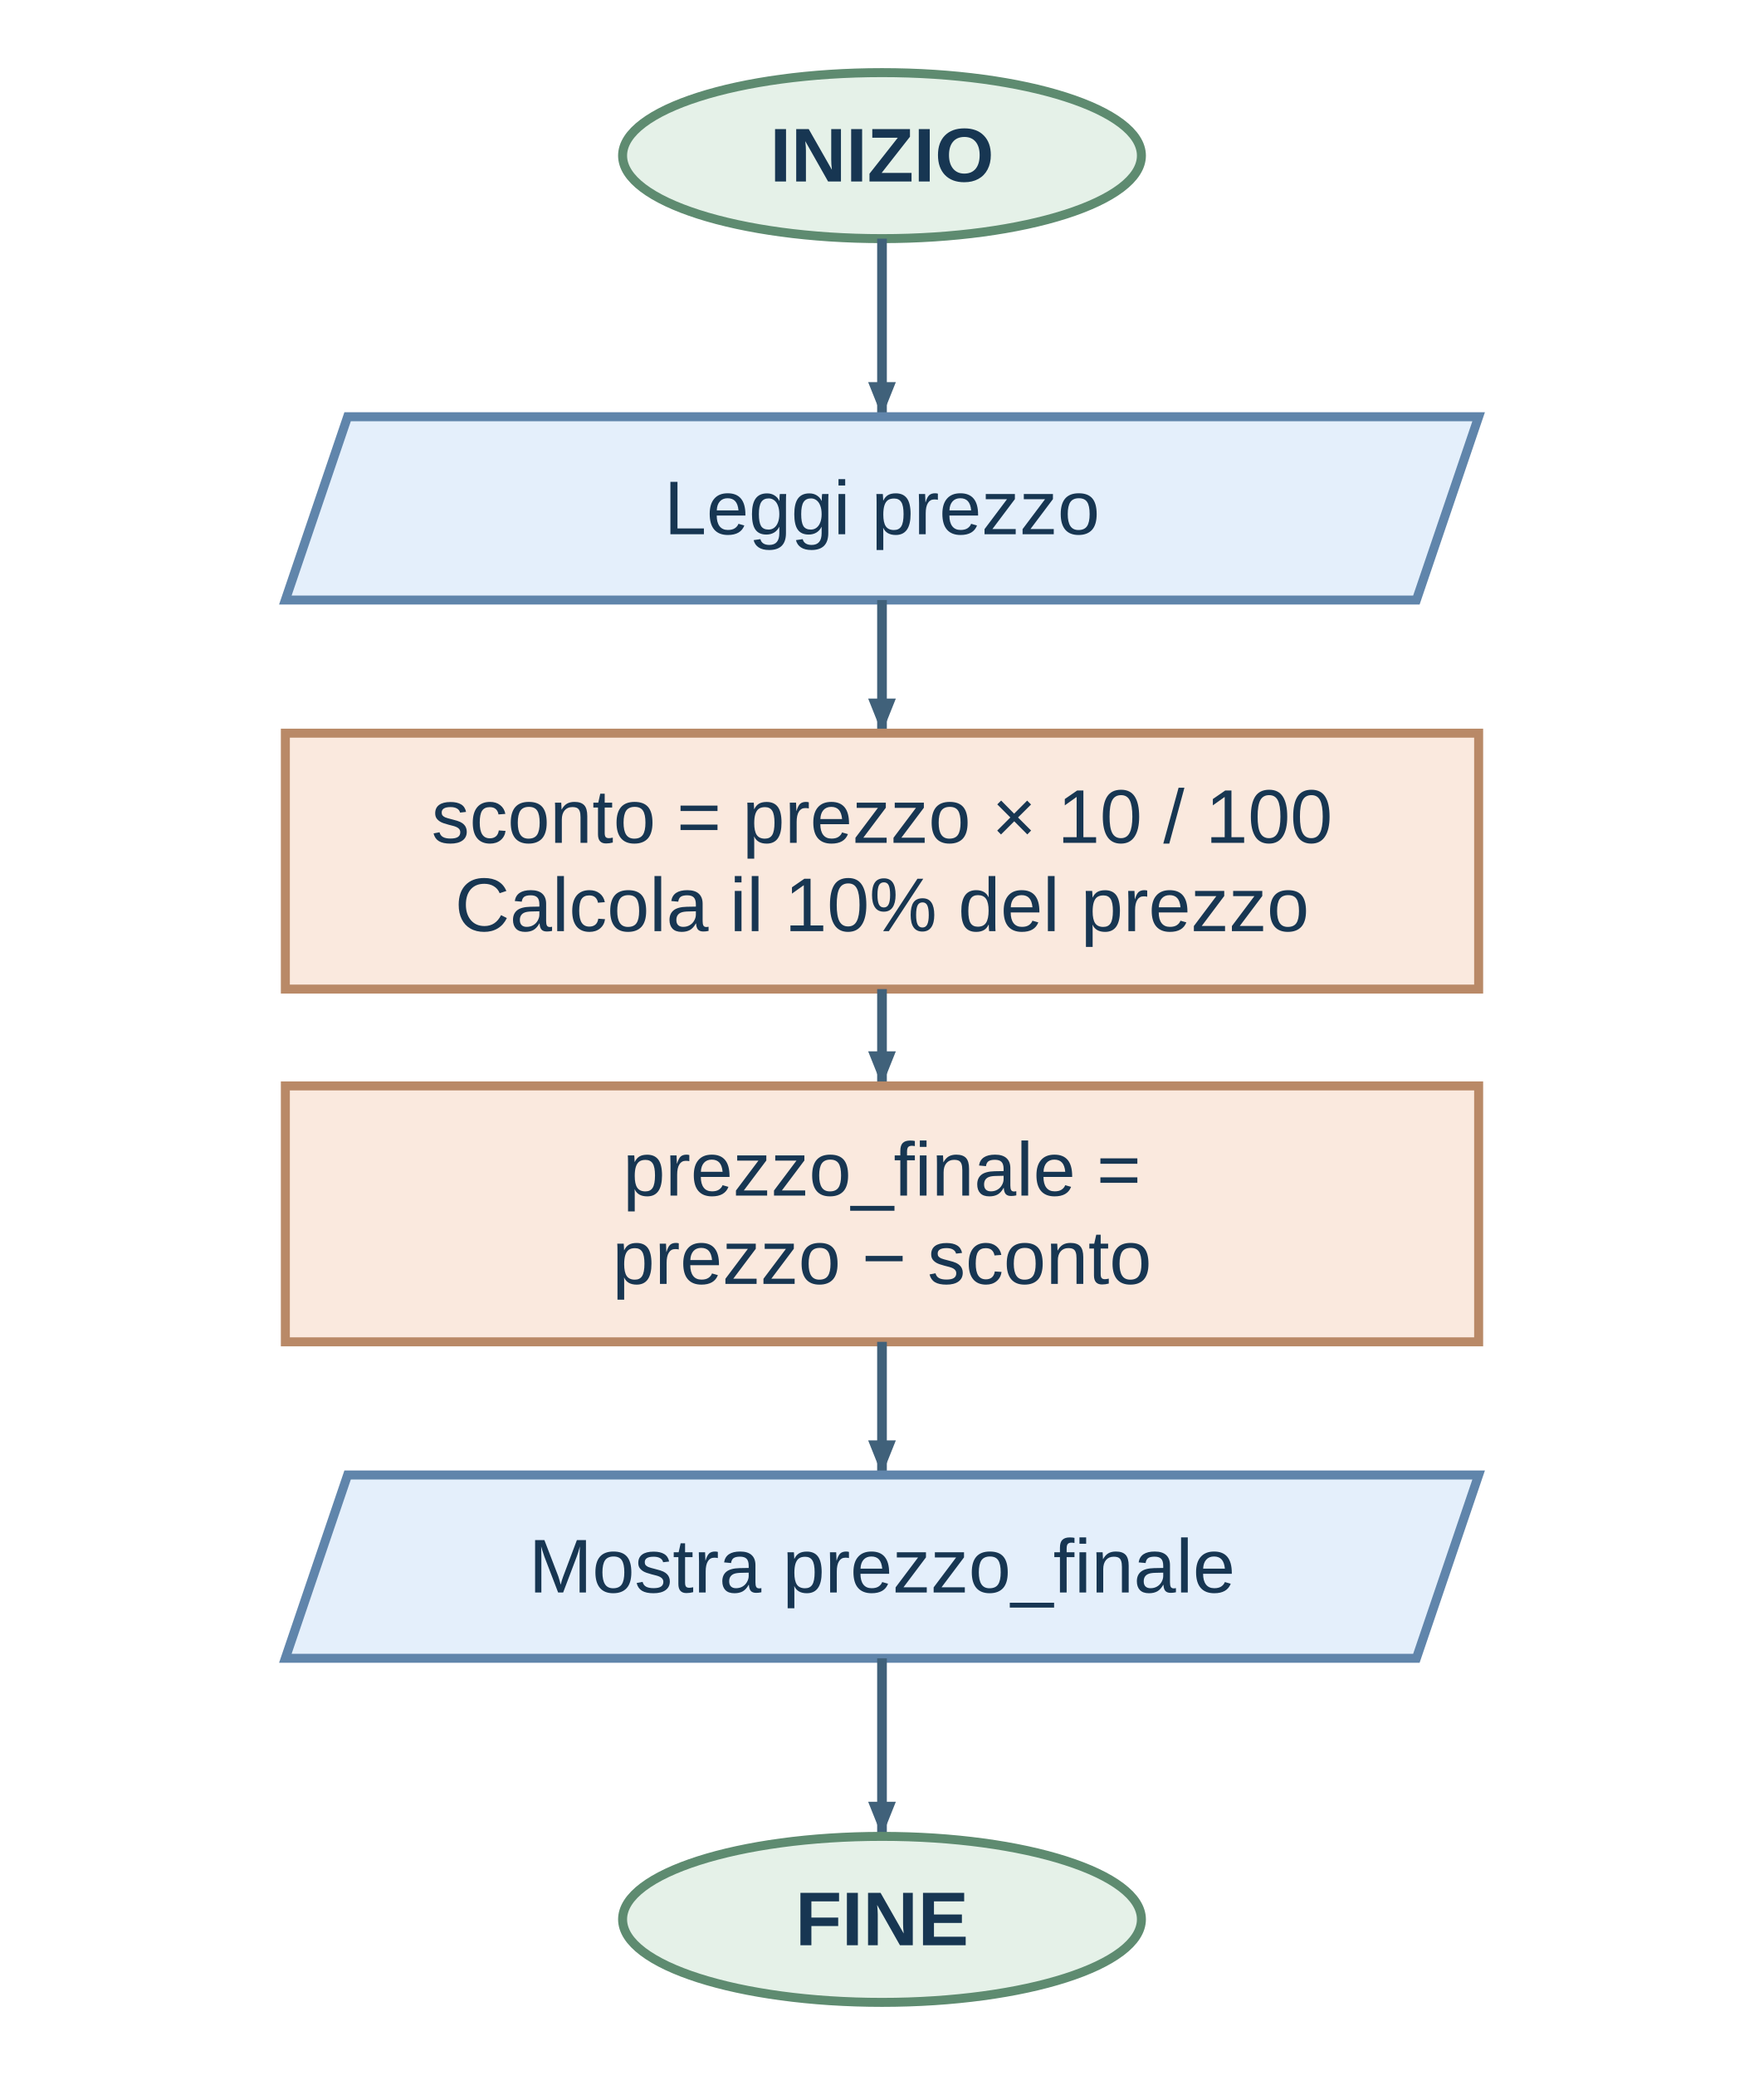
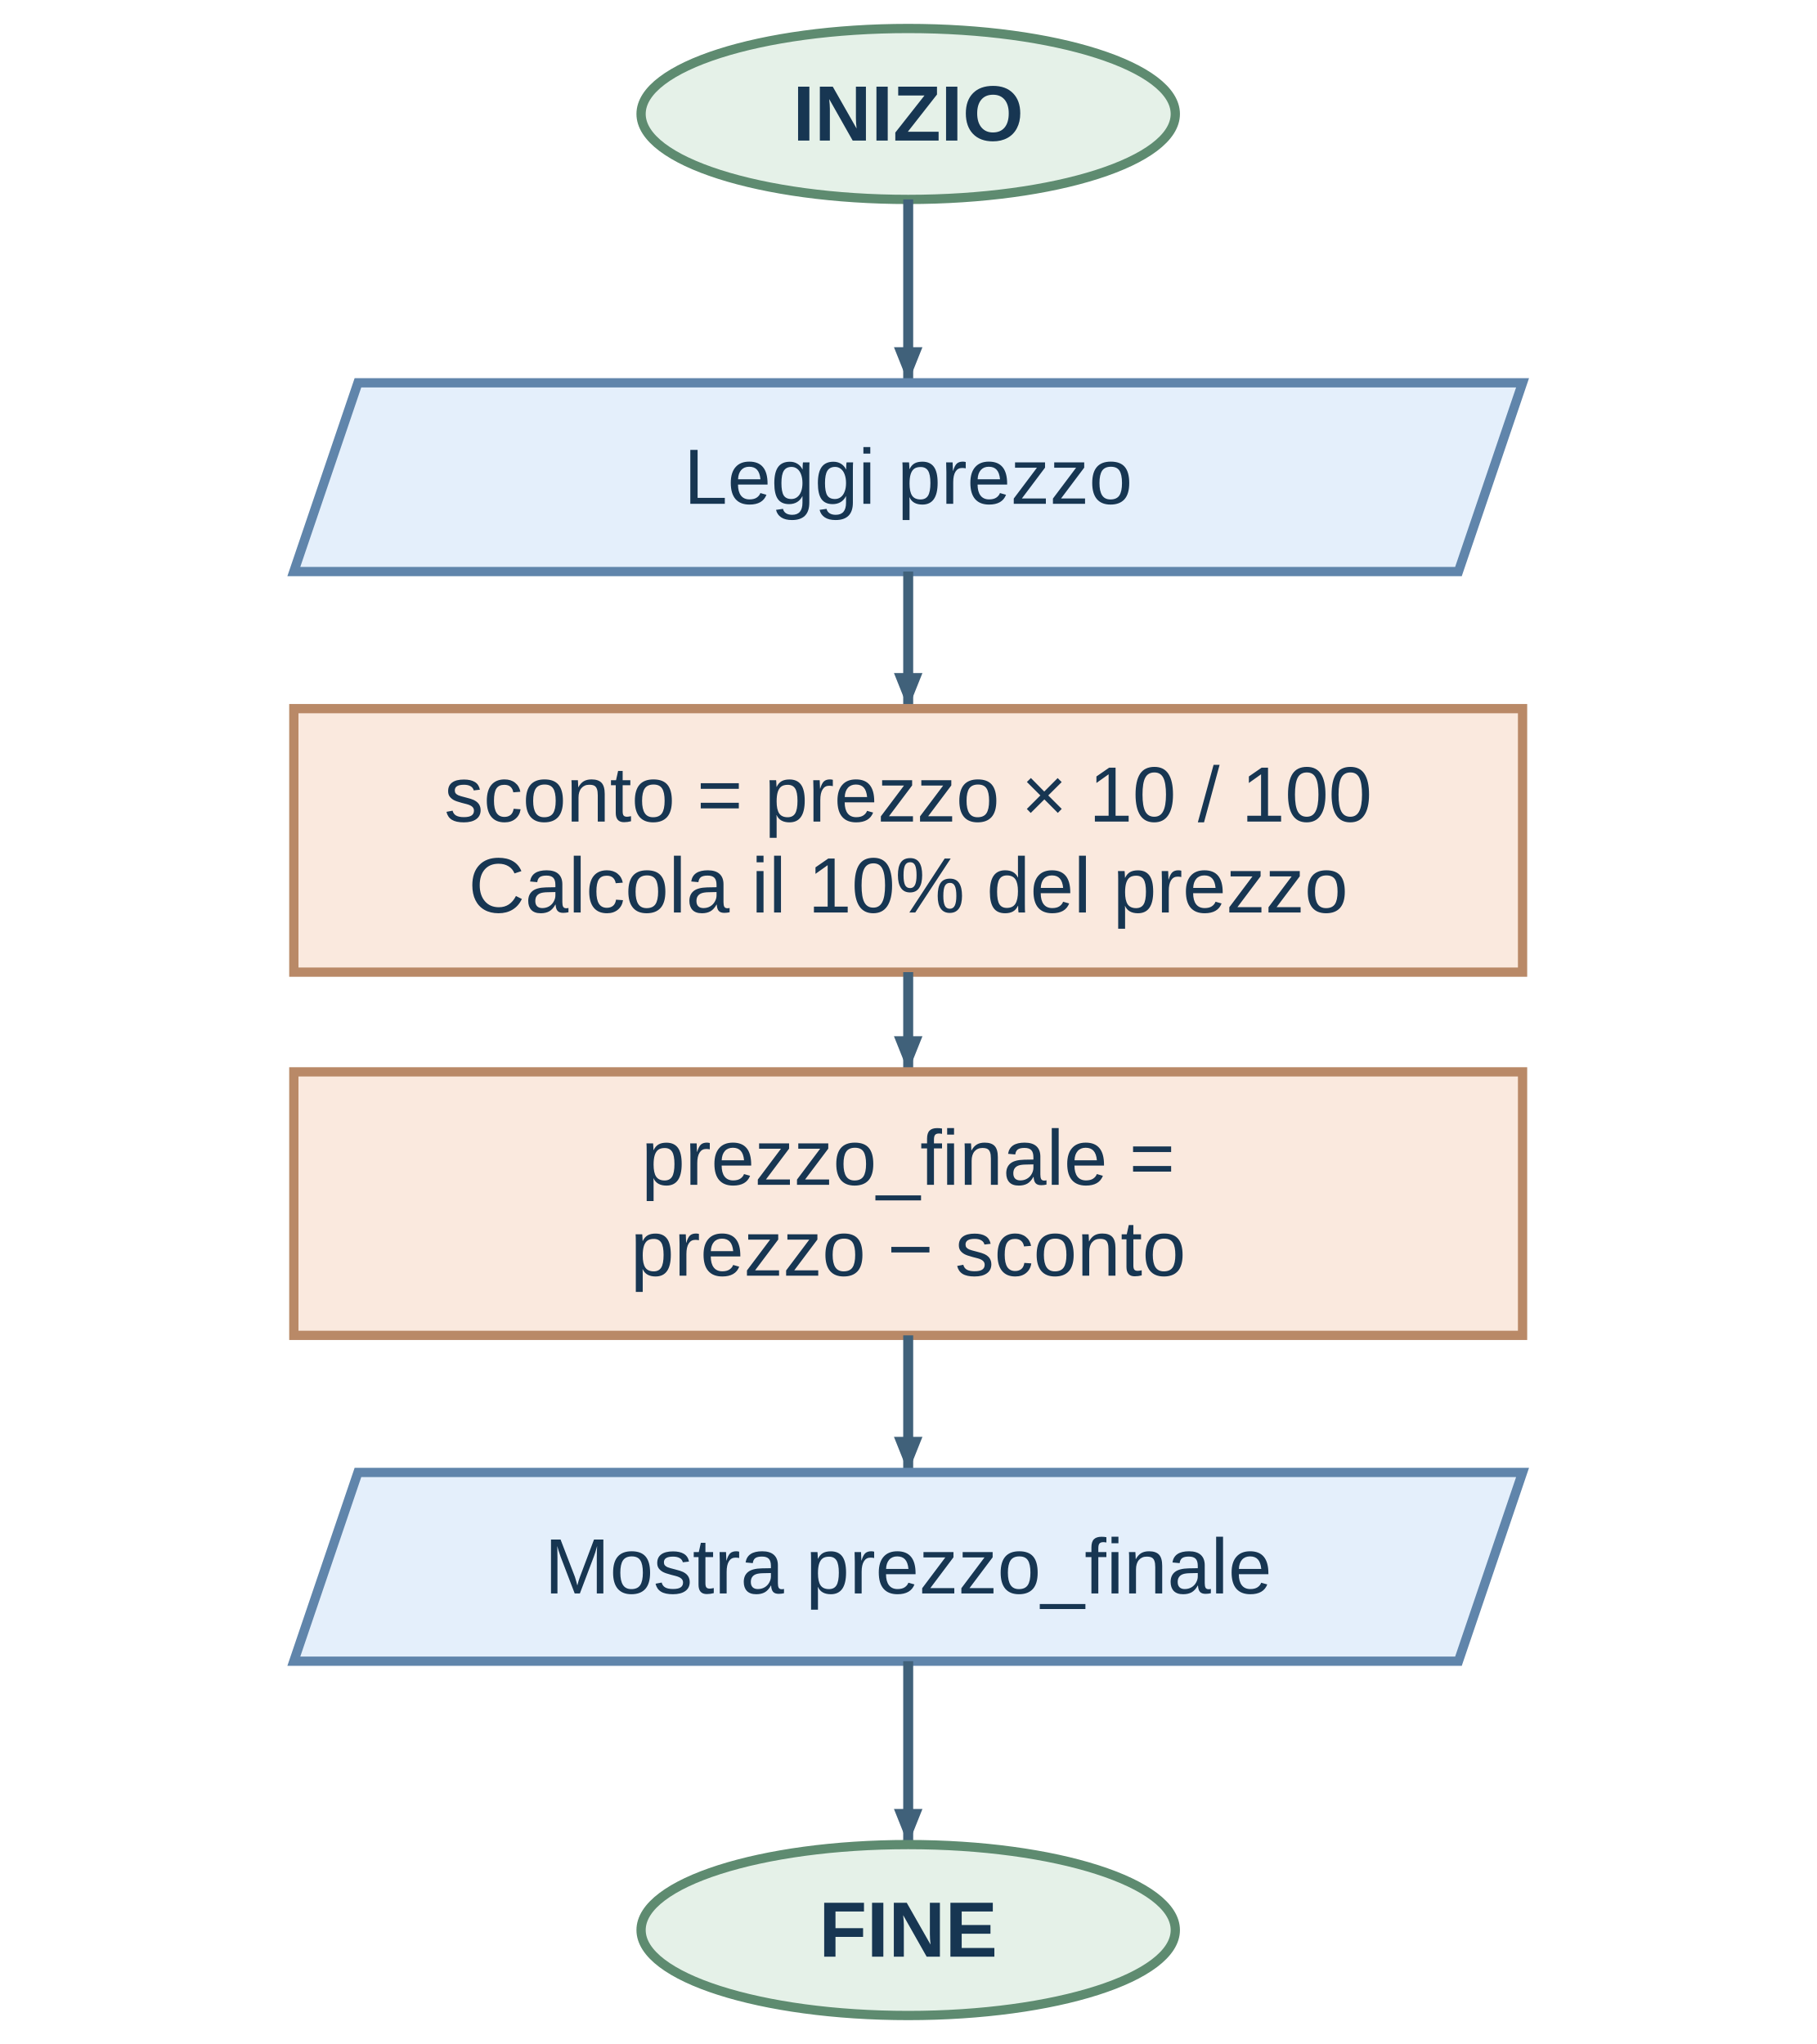
- <svg xmlns="http://www.w3.org/2000/svg" width="510" height="600" viewBox="0 0 510 600">
+ <svg xmlns="http://www.w3.org/2000/svg" width="510" height="574" viewBox="0 13 510 574">
  <g>
    <ellipse cx="255.0" cy="45.0" rx="75.0" ry="24.0" fill="#e5f1e8" stroke="#5e8b70" stroke-width="2.6" />
    <text x="255.0" y="52.48" text-anchor="middle" font-family="Arial, Liberation Sans, sans-serif" font-size="22" font-weight="700" fill="#173652">INIZIO</text>
  </g>
  <polyline fill="none" stroke="#40617a" stroke-width="2.8" stroke-linejoin="round" points="255.0,69.0 255.0,120.5" />
  <polygon fill="#40617a" points="255.0,120.5 251.00,110.50 259.00,110.50" />
  <g>
    <polygon points="100.5,120.5 427.5,120.5 409.5,173.5 82.5,173.5" fill="#e4effb" stroke="#6085ab" stroke-width="2.6" />
    <text x="255.0" y="154.48" text-anchor="middle" font-family="Arial, Liberation Sans, sans-serif" font-size="22" font-weight="400" fill="#173652">Leggi prezzo</text>
  </g>
  <polyline fill="none" stroke="#40617a" stroke-width="2.8" stroke-linejoin="round" points="255.0,173.5 255.0,212.0" />
  <polygon fill="#40617a" points="255.0,212.0 251.00,202.00 259.00,202.00" />
  <g>
    <rect x="82.5" y="212.0" width="345" height="74" fill="#fae9de" stroke="#b98967" stroke-width="2.6" />
    <text x="255.0" y="243.72" text-anchor="middle" font-family="Arial, Liberation Sans, sans-serif" font-size="22" font-weight="400" fill="#173652">sconto = prezzo × 10 / 100</text>
    <text x="255.0" y="269.24" text-anchor="middle" font-family="Arial, Liberation Sans, sans-serif" font-size="22" font-weight="400" fill="#173652">Calcola il 10% del prezzo</text>
  </g>
  <polyline fill="none" stroke="#40617a" stroke-width="2.8" stroke-linejoin="round" points="255.0,286.0 255.0,314.0" />
  <polygon fill="#40617a" points="255.0,314.0 251.00,304.00 259.00,304.00" />
  <g>
    <rect x="82.5" y="314.0" width="345" height="74" fill="#fae9de" stroke="#b98967" stroke-width="2.6" />
    <text x="255.0" y="345.72" text-anchor="middle" font-family="Arial, Liberation Sans, sans-serif" font-size="22" font-weight="400" fill="#173652">prezzo_finale =</text>
    <text x="255.0" y="371.24" text-anchor="middle" font-family="Arial, Liberation Sans, sans-serif" font-size="22" font-weight="400" fill="#173652">prezzo − sconto</text>
  </g>
  <polyline fill="none" stroke="#40617a" stroke-width="2.8" stroke-linejoin="round" points="255.0,388.0 255.0,426.5" />
  <polygon fill="#40617a" points="255.0,426.5 251.00,416.50 259.00,416.50" />
  <g>
    <polygon points="100.5,426.5 427.5,426.5 409.5,479.5 82.5,479.5" fill="#e4effb" stroke="#6085ab" stroke-width="2.6" />
    <text x="255.0" y="460.48" text-anchor="middle" font-family="Arial, Liberation Sans, sans-serif" font-size="22" font-weight="400" fill="#173652">Mostra prezzo_finale</text>
  </g>
  <polyline fill="none" stroke="#40617a" stroke-width="2.8" stroke-linejoin="round" points="255.0,479.5 255.0,531.0" />
  <polygon fill="#40617a" points="255.0,531.0 251.00,521.00 259.00,521.00" />
  <g>
    <ellipse cx="255.0" cy="555.0" rx="75.0" ry="24.0" fill="#e5f1e8" stroke="#5e8b70" stroke-width="2.6" />
    <text x="255.0" y="562.48" text-anchor="middle" font-family="Arial, Liberation Sans, sans-serif" font-size="22" font-weight="700" fill="#173652">FINE</text>
  </g>
</svg>
